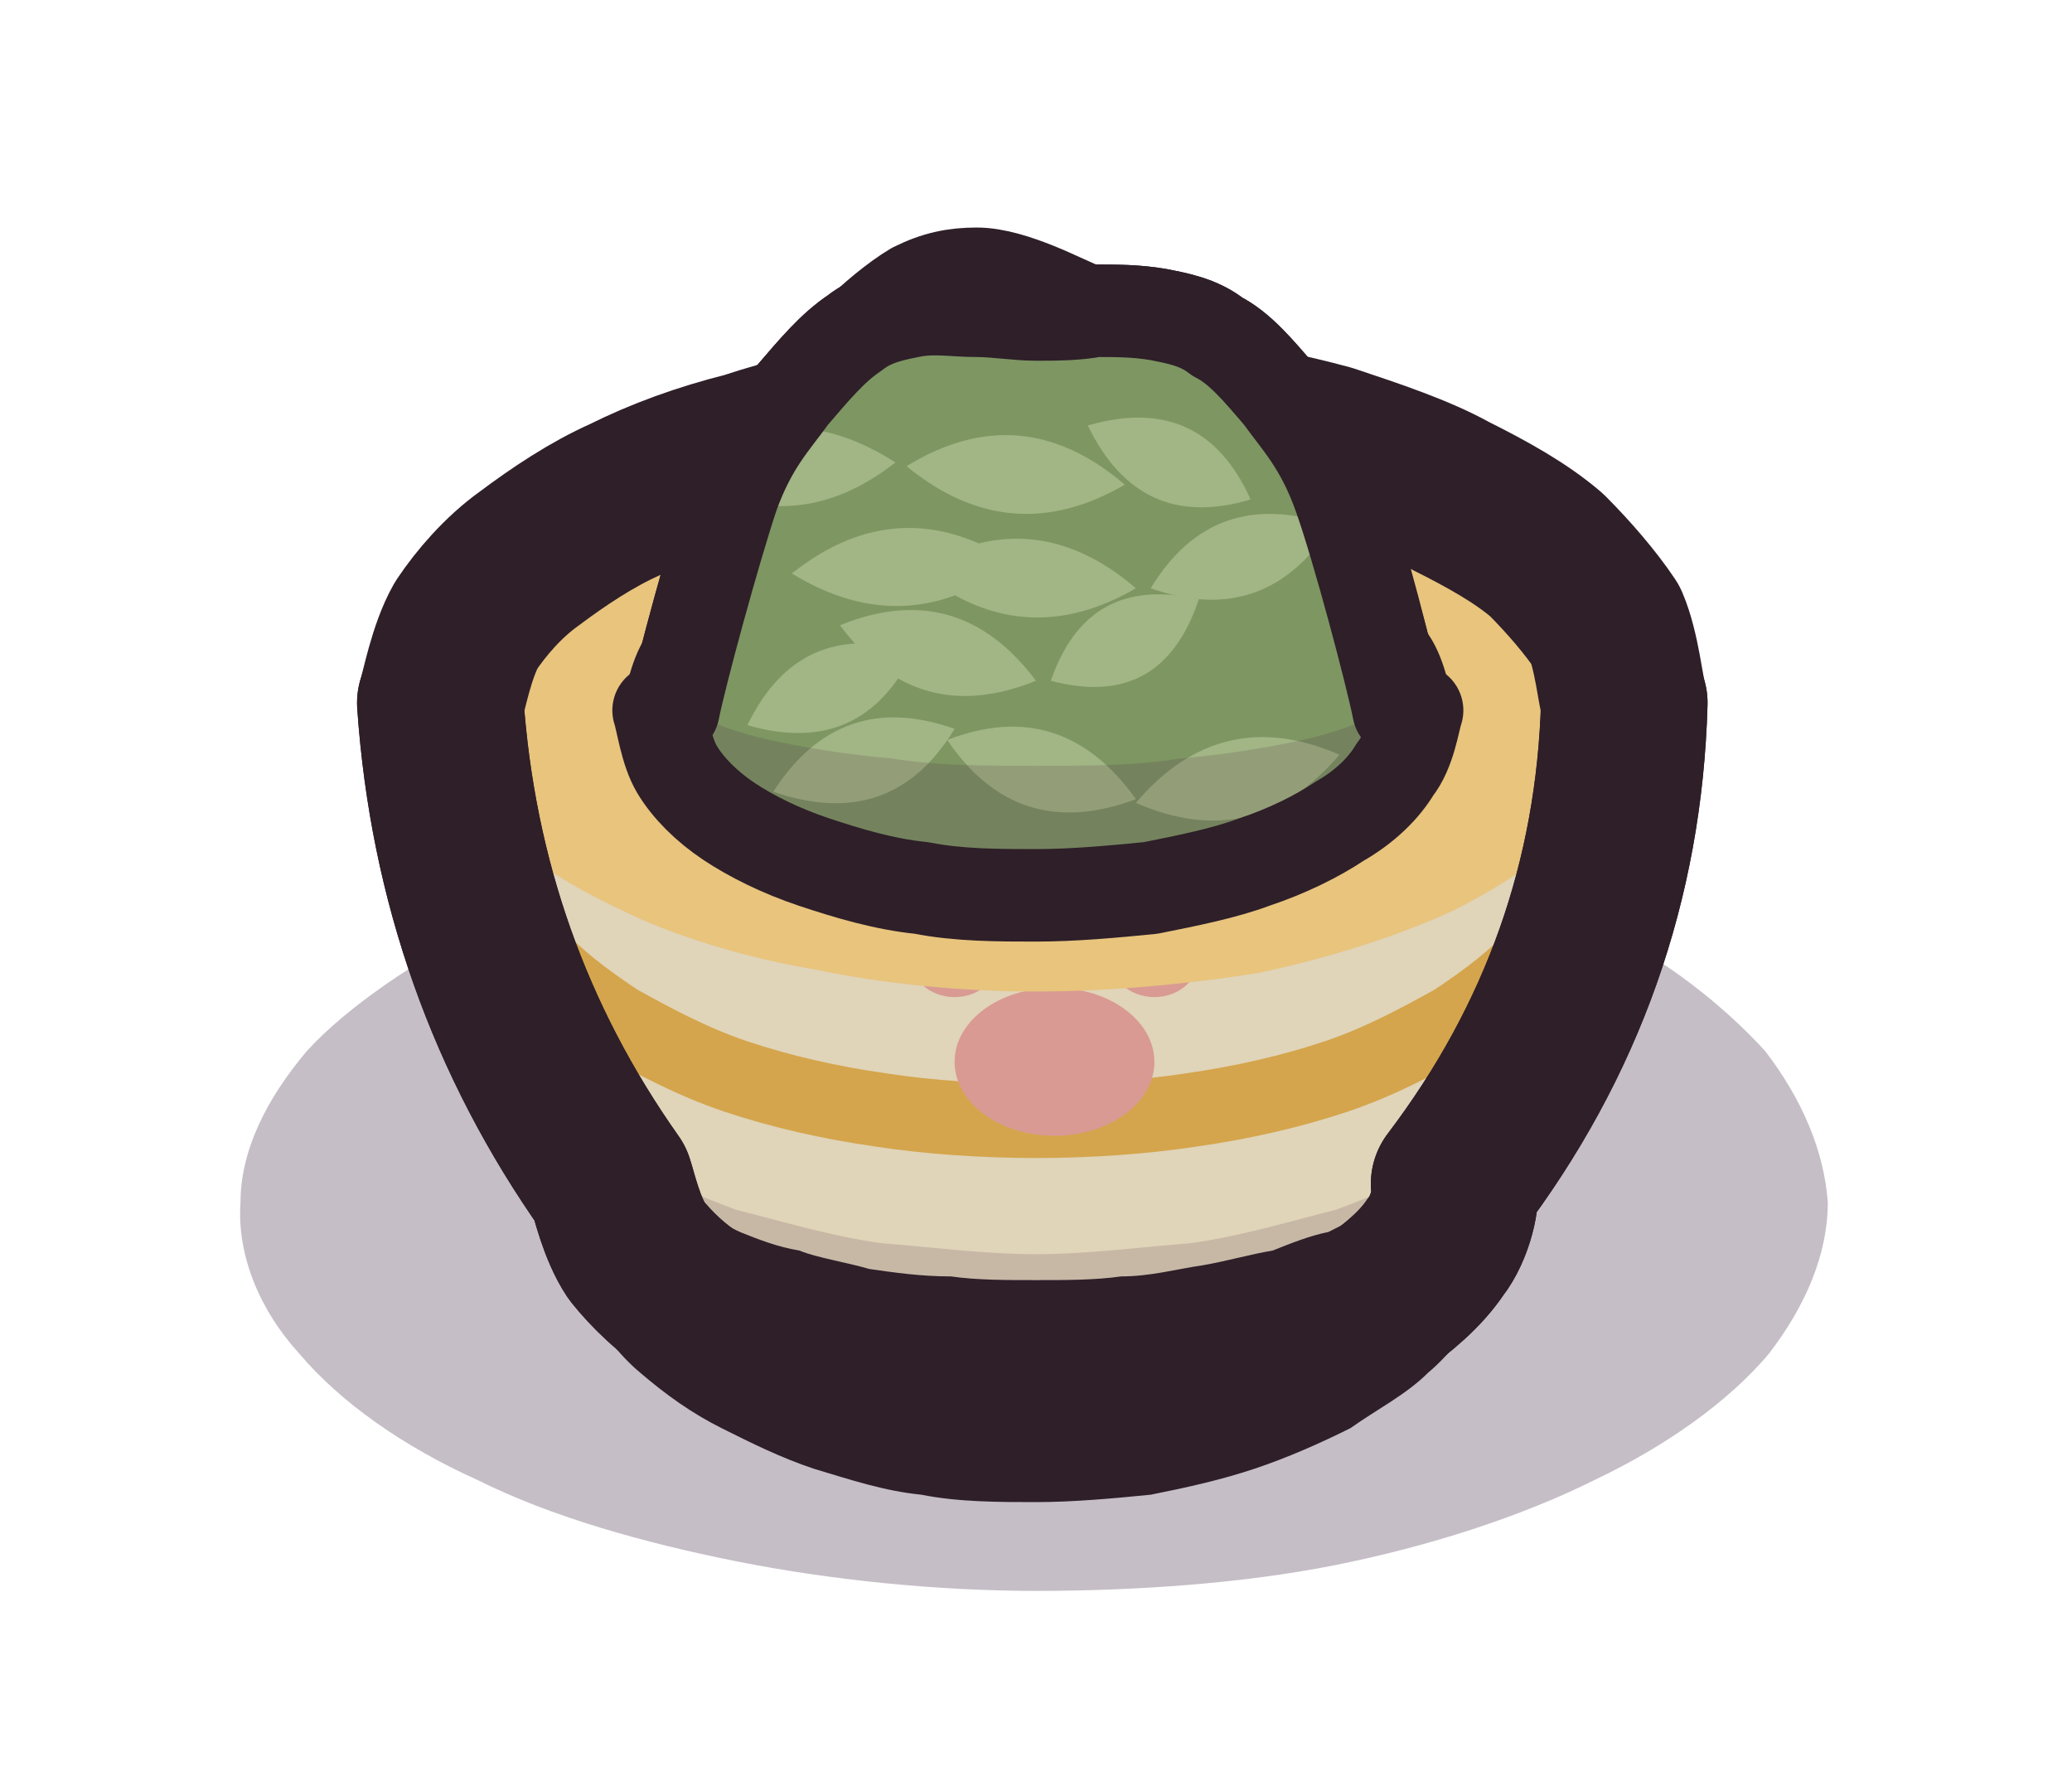
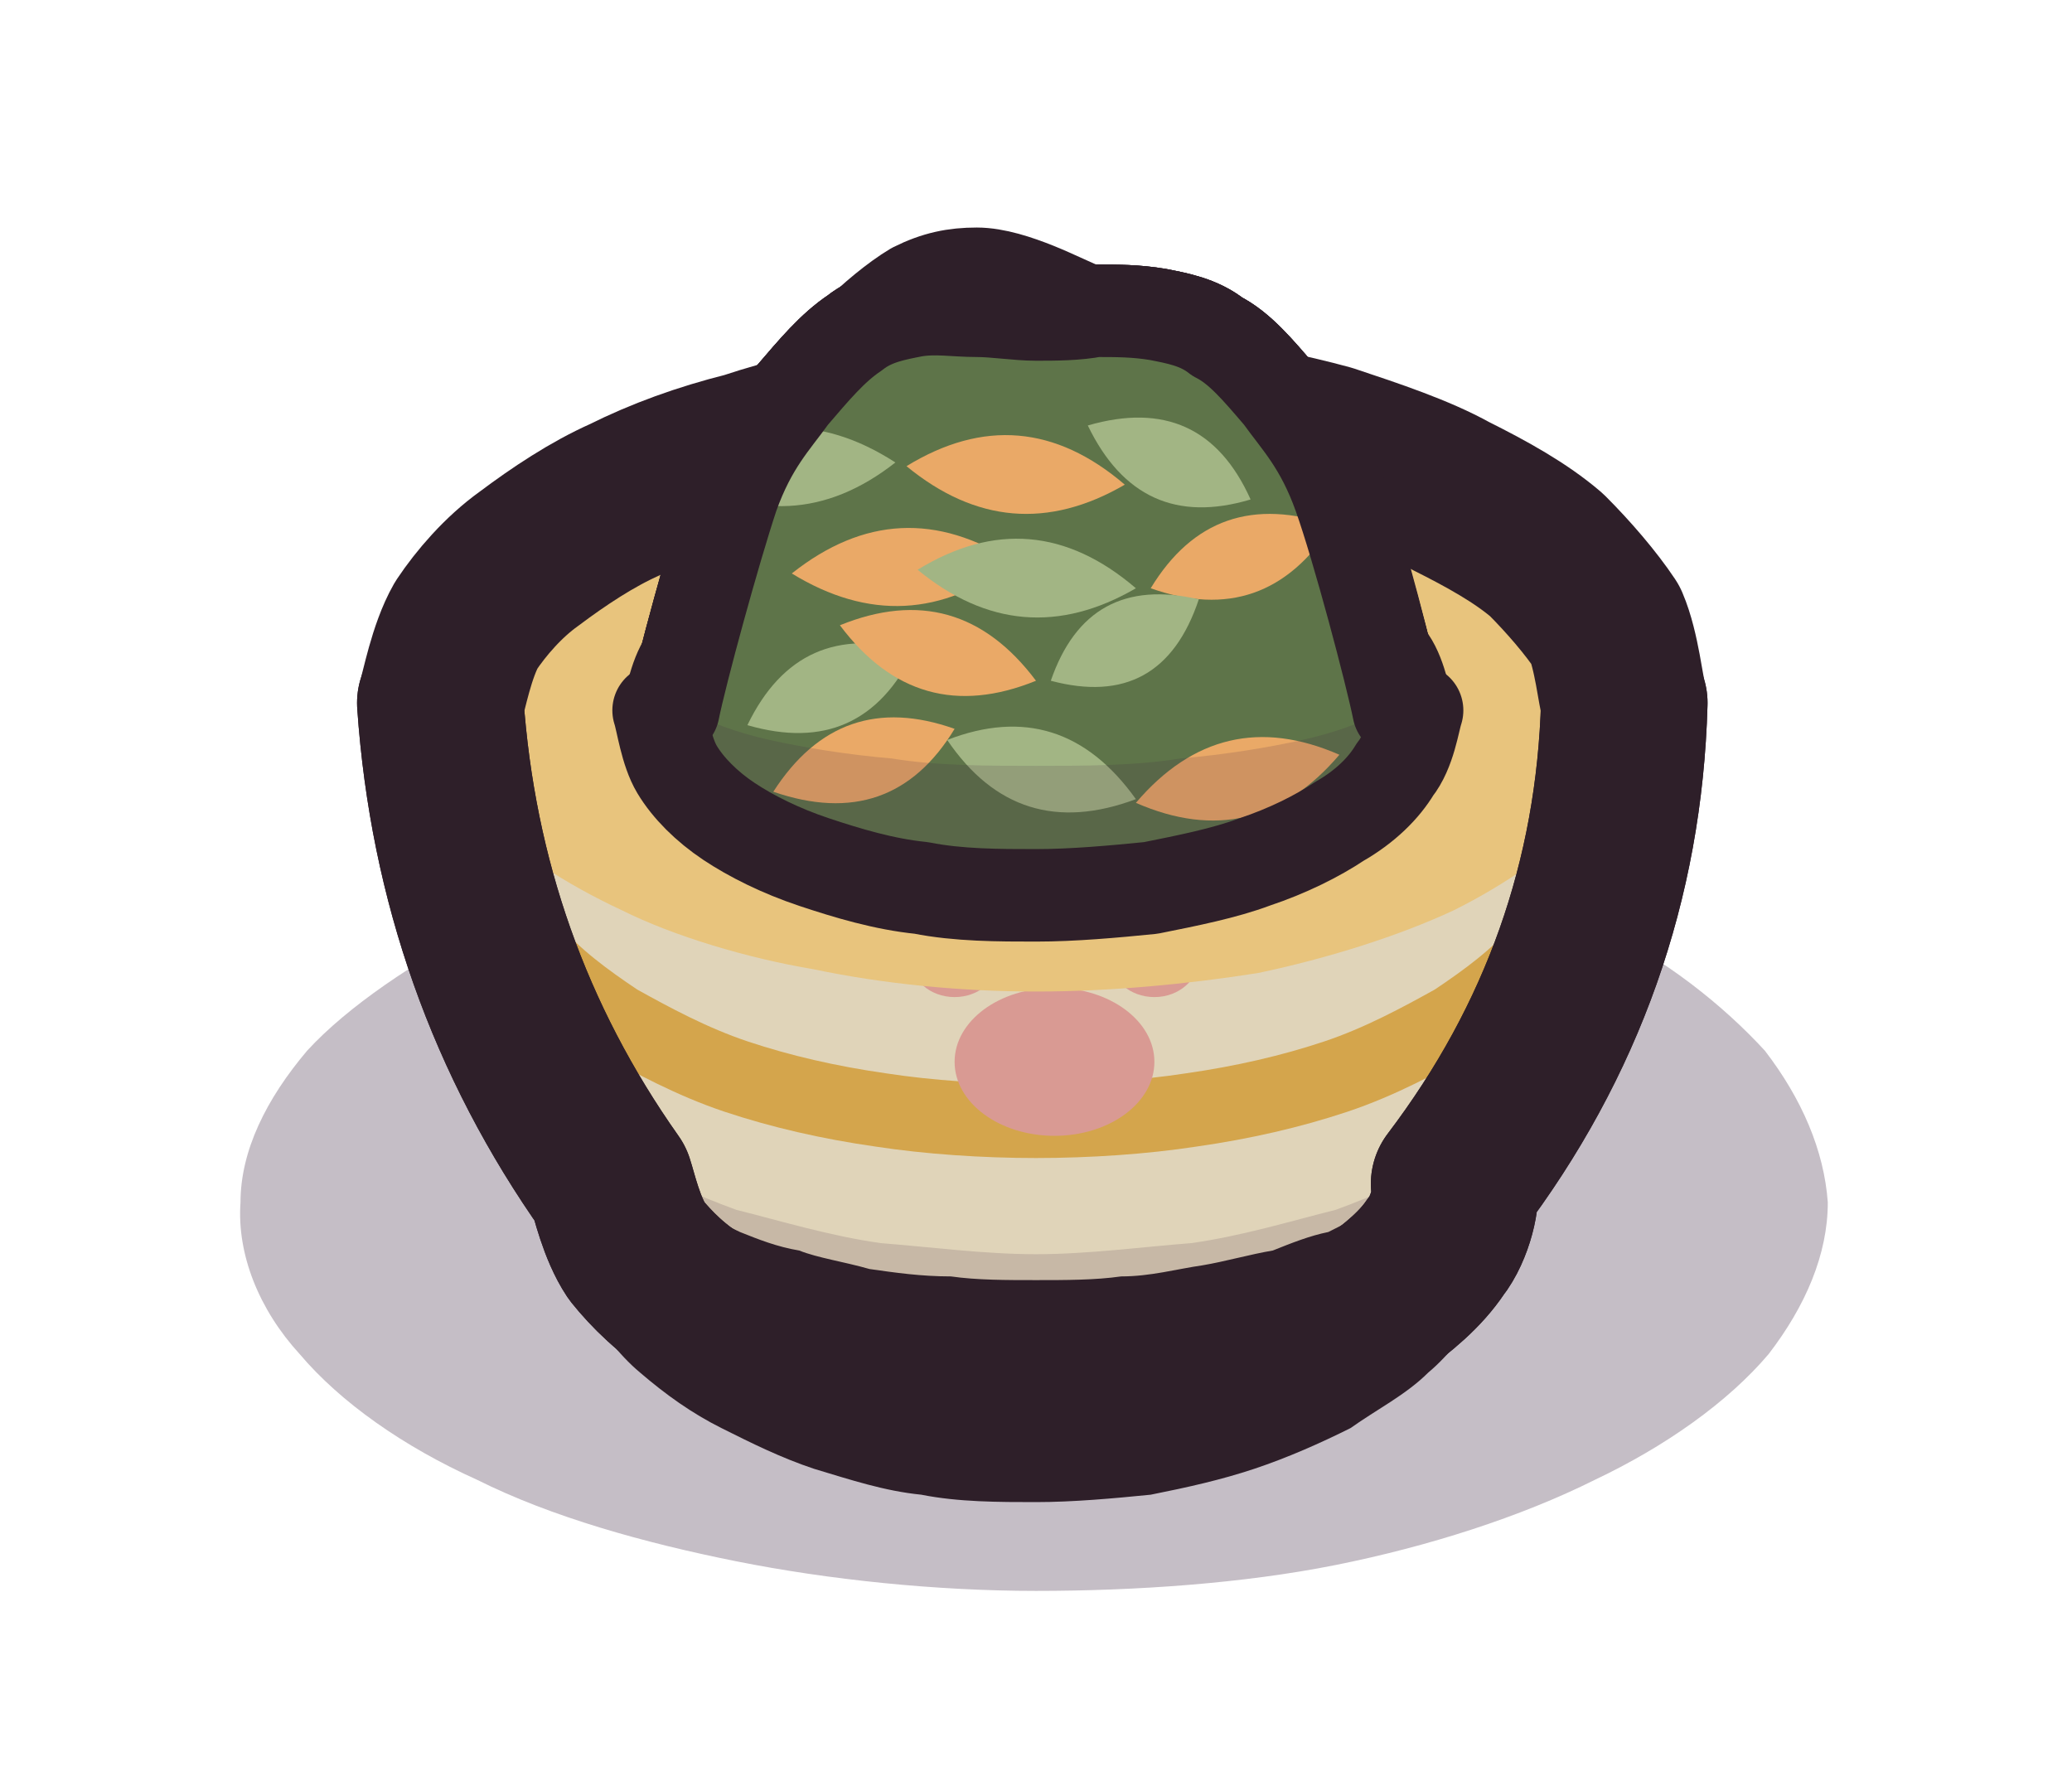
<svg xmlns="http://www.w3.org/2000/svg" viewBox="0 0 56 48" width="56" height="48">
  <defs>
    <clipPath id="bowl-premium-in">
      <path d="M38.3 19.2C38.3 19.9 38 20.6 37.4 21.2C36.9 21.8 36.1 22.3 35.1 22.8C34.2 23.2 33 23.6 31.8 23.8C30.6 24.1 29.3 24.2 28 24.2C26.7 24.2 25.3 24.1 24.1 23.9C22.9 23.6 21.7 23.3 20.8 22.8C19.8 22.4 19 21.8 18.5 21.2C18.1 20.6 17.8 19.8 17.8 19.2C17.8 18.6 18.1 17.9 18.6 17.3C19.1 16.7 19.9 16.1 20.8 15.6C21.8 15.2 22.9 14.8 24.1 14.5C25.3 14.3 26.7 14.2 28 14.2C29.3 14.2 30.7 14.3 31.9 14.6C33 14.8 34.2 15.2 35.1 15.6C36.1 16.1 36.9 16.7 37.4 17.2C37.9 17.8 38.3 18.5 38.3 19.2Z" />
    </clipPath>
    <clipPath id="bowl-premium-body">
      <path d="M11.9 19C12 18.7 12.2 17.6 12.6 16.9C13 16.3 13.6 15.6 14.3 15.1C15.1 14.5 16 13.9 16.9 13.5C17.9 13 19 12.6 20.2 12.3C21.4 11.9 22.7 11.6 24 11.4C25.3 11.3 26.6 11.1 28 11.1C29.4 11.1 30.8 11.2 32.1 11.4C33.4 11.5 34.8 11.8 35.9 12.1C37.1 12.5 38.3 12.9 39.2 13.4C40.2 13.9 41.1 14.4 41.8 15C42.4 15.6 43 16.3 43.4 16.9C43.7 17.6 43.8 18.7 43.9 19Q43.7 26.2 39.3 32C39.4 32.3 39.2 33.2 38.8 33.7C38.4 34.3 37.8 34.8 37.1 35.3C36.4 35.8 35.5 36.2 34.6 36.5C33.6 36.9 32.6 37.2 31.5 37.3C30.4 37.5 29.2 37.6 28 37.6C26.8 37.6 25.6 37.5 24.5 37.4C23.4 37.2 22.3 36.9 21.4 36.6C20.4 36.2 19.6 35.8 18.9 35.3C18.2 34.9 17.6 34.3 17.2 33.8C16.8 33.2 16.6 32.3 16.5 32Q12.4 26.2 11.9 19Z" />
    </clipPath>
    <clipPath id="bowl-premium-in-cheap-1">
      <path d="M19 21.6C18.9 21.1 19.1 20.7 19.3 20.1C19.5 19.5 19.8 18.7 20.2 18C20.6 17.2 21.1 16.3 21.6 15.6C22.2 14.9 22.8 14.1 23.5 13.7C24.2 13.3 24.9 13 25.7 13.1C26.4 13.2 27.2 13.6 28 14.2C28.8 14.9 29.6 16.2 30.3 16.8C31.1 17.3 31.8 17.4 32.5 17.6C33.2 17.9 33.8 18.1 34.4 18.4C34.9 18.6 35.4 19 35.8 19.3C36.2 19.7 36.5 20 36.7 20.4C36.9 20.8 37.1 21.1 37 21.6C37 22.1 36.8 22.8 36.3 23.3C35.9 23.9 35.2 24.4 34.4 24.8C33.6 25.2 32.5 25.6 31.5 25.8C30.4 26 29.2 26.2 28 26.2C26.8 26.2 25.6 26 24.5 25.8C23.5 25.6 22.4 25.2 21.6 24.8C20.8 24.4 20.1 23.9 19.7 23.3C19.2 22.8 19 22.1 19 21.6Z" />
    </clipPath>
    <clipPath id="bowl-premium-in-cheap-2">
      <path d="M18.2 19.2C18.3 18 19.3 15.1 19.8 13.8C20.3 12.4 20.9 11.9 21.4 11.2C22 10.4 22.5 9.7 23.1 9.1C23.6 8.6 24.2 8.1 24.7 7.8C25.3 7.5 25.8 7.4 26.4 7.4C26.9 7.4 27.5 7.6 28 7.8C28.5 8 29.1 8.3 29.6 8.5C30.2 8.7 30.7 9 31.3 9.2C31.8 9.4 32.4 9.5 32.9 9.8C33.5 10.1 34 10.4 34.6 11C35.1 11.6 35.7 12 36.2 13.3C36.7 14.7 37.7 17.9 37.8 19.2C38 20.5 37.6 20.5 37.1 21.1C36.6 21.6 35.8 22.2 35 22.6C34.1 23.1 32.9 23.5 31.8 23.7C30.6 23.9 29.3 24.1 28 24.1C26.7 24.1 25.4 23.9 24.2 23.7C23.1 23.5 21.9 23.1 21 22.6C20.2 22.2 19.4 21.6 18.9 21.1C18.4 20.5 18 20.4 18.2 19.2Z" />
    </clipPath>
    <clipPath id="bowl-premium-in-premium-1">
      <path d="M19 21.6C18.9 21.1 19.1 20.7 19.3 20.1C19.5 19.5 19.8 18.7 20.2 18C20.6 17.2 21.1 16.3 21.6 15.6C22.2 14.9 22.8 14.1 23.5 13.7C24.2 13.3 24.9 13 25.7 13.1C26.4 13.2 27.2 13.6 28 14.2C28.8 14.9 29.6 16.2 30.3 16.8C31.1 17.3 31.8 17.4 32.5 17.6C33.2 17.9 33.8 18.1 34.4 18.4C34.9 18.6 35.4 19 35.8 19.3C36.2 19.7 36.5 20 36.7 20.4C36.9 20.8 37.1 21.1 37 21.6C37 22.1 36.8 22.8 36.3 23.3C35.9 23.9 35.2 24.4 34.4 24.8C33.6 25.2 32.5 25.6 31.5 25.8C30.4 26 29.2 26.2 28 26.2C26.8 26.2 25.6 26 24.5 25.8C23.5 25.6 22.4 25.2 21.6 24.8C20.8 24.4 20.1 23.9 19.7 23.3C19.2 22.8 19 22.1 19 21.6Z" />
    </clipPath>
    <clipPath id="bowl-premium-in-premium-2">
      <path d="M18.2 19.2C18.3 17.9 19.3 14.9 19.8 13.4C20.3 12 20.9 11.4 21.4 10.7C22 10 22.5 9.4 23.1 9C23.6 8.6 24.2 8.5 24.7 8.4C25.3 8.3 25.8 8.4 26.4 8.4C26.9 8.4 27.5 8.5 28 8.5C28.5 8.5 29.1 8.5 29.6 8.4C30.2 8.4 30.7 8.4 31.3 8.5C31.8 8.6 32.4 8.7 32.9 9.1C33.5 9.4 34 10 34.6 10.7C35.1 11.4 35.7 12 36.2 13.4C36.7 14.8 37.7 17.9 37.8 19.2C38 20.5 37.6 20.5 37.1 21.1C36.6 21.6 35.8 22.2 35 22.6C34.1 23.1 32.9 23.5 31.8 23.7C30.6 23.9 29.3 24.1 28 24.1C26.7 24.1 25.4 23.9 24.2 23.7C23.1 23.5 21.9 23.1 21 22.6C20.2 22.2 19.4 21.6 18.9 21.1C18.4 20.5 18 20.5 18.2 19.2Z" />
    </clipPath>
    <clipPath id="bowl-premium-in-sterile-1">
      <path d="M19 21.6C18.9 21.1 19.1 20.7 19.3 20.1C19.5 19.5 19.8 18.7 20.2 18C20.6 17.2 21.1 16.3 21.6 15.6C22.2 14.9 22.8 14.1 23.5 13.7C24.2 13.3 24.9 13 25.7 13.1C26.4 13.2 27.2 13.6 28 14.2C28.8 14.9 29.6 16.2 30.3 16.8C31.1 17.3 31.8 17.4 32.5 17.6C33.2 17.9 33.8 18.1 34.4 18.4C34.9 18.6 35.4 19 35.8 19.3C36.2 19.7 36.5 20 36.7 20.4C36.9 20.8 37.1 21.1 37 21.6C37 22.1 36.8 22.8 36.3 23.3C35.9 23.9 35.2 24.4 34.4 24.8C33.6 25.2 32.5 25.6 31.5 25.8C30.4 26 29.2 26.2 28 26.2C26.8 26.2 25.6 26 24.5 25.8C23.5 25.6 22.4 25.2 21.6 24.8C20.8 24.4 20.1 23.9 19.7 23.3C19.2 22.8 19 22.1 19 21.6Z" />
    </clipPath>
    <clipPath id="bowl-premium-in-sterile-2">
      <path d="M18.2 19.2C18.3 17.9 19.3 14.9 19.8 13.4C20.3 12 20.9 11.4 21.4 10.7C22 10 22.5 9.4 23.1 9C23.6 8.6 24.2 8.5 24.7 8.4C25.3 8.3 25.8 8.4 26.4 8.4C26.9 8.4 27.5 8.5 28 8.5C28.5 8.5 29.1 8.5 29.6 8.4C30.2 8.4 30.7 8.4 31.3 8.5C31.8 8.6 32.4 8.7 32.9 9.1C33.5 9.4 34 10 34.6 10.7C35.1 11.4 35.7 12 36.2 13.4C36.7 14.8 37.7 17.9 37.8 19.2C38 20.5 37.6 20.5 37.1 21.1C36.6 21.6 35.8 22.2 35 22.6C34.1 23.1 32.9 23.5 31.8 23.7C30.6 23.9 29.3 24.1 28 24.1C26.7 24.1 25.4 23.9 24.2 23.7C23.1 23.5 21.9 23.1 21 22.6C20.2 22.2 19.4 21.6 18.9 21.1C18.4 20.5 18 20.5 18.2 19.2Z" />
    </clipPath>
  </defs>
  <g id="p-shadow">
    <path d="M49.4 32.5C49.4 33.9 48.8 35.3 47.8 36.6C46.7 37.9 45 39.1 43.1 40C41.1 41 38.6 41.8 36.1 42.3C33.6 42.8 30.7 43 28 43C25.3 43 22.4 42.7 19.9 42.2C17.4 41.7 14.9 41 12.9 40C10.9 39.1 9.2 37.9 8.1 36.6C7 35.4 6.4 33.9 6.5 32.5C6.5 31.1 7.2 29.7 8.3 28.4C9.4 27.2 11.2 26 13.1 25C15 24.1 17.5 23.3 19.9 22.8C22.4 22.2 25.3 21.9 28 21.9C30.7 21.9 33.6 22.2 36.2 22.7C38.7 23.2 41.2 24 43.1 25C45 25.9 46.6 27.2 47.7 28.4C48.7 29.7 49.3 31.1 49.4 32.5Z" fill="#3f2541" fill-opacity="0.3" />
  </g>
  <g id="p-body">
    <path d="M11.9 19C12 18.7 12.2 17.6 12.6 16.9C13 16.3 13.6 15.6 14.3 15.1C15.1 14.5 16 13.9 16.9 13.5C17.9 13 19 12.6 20.2 12.3C21.4 11.9 22.7 11.6 24 11.4C25.3 11.3 26.6 11.1 28 11.1C29.4 11.1 30.8 11.2 32.1 11.4C33.4 11.5 34.8 11.8 35.9 12.1C37.1 12.5 38.3 12.9 39.2 13.4C40.2 13.9 41.1 14.4 41.8 15C42.4 15.6 43 16.3 43.4 16.9C43.7 17.6 43.8 18.7 43.9 19Q43.7 26.2 39.3 32C39.4 32.3 39.2 33.2 38.8 33.7C38.4 34.3 37.8 34.8 37.1 35.3C36.4 35.8 35.5 36.2 34.6 36.5C33.6 36.9 32.6 37.2 31.5 37.3C30.4 37.5 29.2 37.6 28 37.6C26.8 37.6 25.6 37.5 24.5 37.4C23.4 37.2 22.3 36.9 21.4 36.6C20.4 36.2 19.6 35.8 18.9 35.3C18.2 34.9 17.6 34.3 17.2 33.8C16.8 33.2 16.6 32.3 16.5 32Q12.4 26.2 11.9 19Z" fill="#e0d4b9" />
    <path d="M41.7 27.6C41.5 26.9 41.5 28.9 41 29.5C40.6 30.1 39.9 30.8 39.1 31.3C38.3 31.8 37.2 32.3 36.1 32.7C34.9 33 33.6 33.4 32.2 33.6C30.9 33.7 29.4 33.9 28 33.9C26.6 33.9 25.1 33.7 23.8 33.6C22.4 33.4 21.1 33 19.9 32.7C18.8 32.3 17.7 31.8 16.9 31.3C16.1 30.8 15.4 30.1 15 29.5C14.5 28.9 14.5 26.9 14.3 27.6C14.1 28.3 13.7 32.5 13.7 34C13.7 35.5 13.9 35.8 14.4 36.7C14.8 37.5 15.6 38.4 16.4 39.1C17.3 39.8 18.4 40.5 19.6 41C20.8 41.5 22.2 42 23.6 42.2C25 42.5 26.5 42.7 28 42.7C29.5 42.7 31 42.5 32.4 42.2C33.8 42 35.2 41.5 36.4 41C37.6 40.5 38.7 39.8 39.6 39.1C40.4 38.4 41.2 37.5 41.6 36.7C42.1 35.8 42.3 35.5 42.3 34C42.3 32.5 41.9 28.3 41.7 27.6Z" fill="#3f2541" fill-opacity="0.16" clip-path="url(#bowl-premium-body)" />
    <path d="M42.8 23.5C42.6 23.9 42.2 25 41.6 25.7C41 26.4 40.2 27 39.3 27.6C38.4 28.1 37.3 28.7 36.1 29.1C34.9 29.5 33.6 29.8 32.2 30C30.9 30.2 29.4 30.3 28 30.3C26.6 30.3 25.1 30.2 23.8 30C22.4 29.8 21.1 29.5 19.9 29.1C18.7 28.7 17.6 28.1 16.7 27.6C15.8 27 15 26.4 14.4 25.7C13.8 25 13.4 23.9 13.2 23.5" fill="none" stroke="#d4a54c" stroke-width="2" stroke-linecap="round" stroke-linejoin="round" />
    <ellipse cx="28.5" cy="28.7" rx="2.7" ry="2" fill="#d99a93" />
    <ellipse cx="25.8" cy="25.9" rx="1.2" ry="1.05" fill="#d99a93" />
    <ellipse cx="28.5" cy="24.9" rx="1.2" ry="1.05" fill="#d99a93" />
    <ellipse cx="31.2" cy="25.9" rx="1.2" ry="1.05" fill="#d99a93" />
  </g>
  <g id="p-rim">
    <path d="M43.9 19C44 20 43.6 21.1 42.8 22.1C42 23 40.7 23.9 39.3 24.6C37.8 25.3 35.9 25.9 34 26.3C32.1 26.6 30 26.8 28 26.8C26 26.8 23.9 26.6 22 26.2C20.2 25.9 18.2 25.3 16.8 24.6C15.3 23.9 13.9 23 13.1 22.1C12.3 21.2 11.8 20 11.9 19C11.9 18 12.5 16.9 13.3 16C14.2 15 15.5 14.2 16.9 13.5C18.4 12.8 20.2 12.2 22 11.8C23.9 11.4 26 11.2 28 11.1C30 11.1 32.2 11.3 34.1 11.7C35.9 12 37.8 12.7 39.2 13.4C40.7 14.1 41.9 15 42.7 16C43.5 16.9 43.9 18 43.9 19Z" fill="#e8c47d" />
    <path d="M38.3 19.2C38.3 19.9 38 20.6 37.4 21.2C36.9 21.8 36.1 22.3 35.1 22.8C34.2 23.2 33 23.6 31.8 23.8C30.6 24.1 29.3 24.2 28 24.2C26.7 24.2 25.3 24.1 24.1 23.9C22.9 23.6 21.7 23.3 20.8 22.8C19.8 22.4 19 21.8 18.5 21.2C18.1 20.6 17.8 19.8 17.8 19.2C17.8 18.6 18.1 17.9 18.6 17.3C19.1 16.7 19.9 16.1 20.8 15.6C21.8 15.2 22.9 14.8 24.1 14.5C25.3 14.3 26.7 14.2 28 14.2C29.3 14.2 30.7 14.3 31.9 14.6C33 14.8 34.2 15.2 35.1 15.6C36.1 16.1 36.9 16.7 37.4 17.2C37.9 17.8 38.3 18.5 38.3 19.2Z" fill="#e0d4b9" />
    <g clip-path="url(#bowl-premium-in)">
      <path d="M36.9 29C36.9 29.7 36.3 30.6 35.5 31.2C34.8 31.8 33.5 32.3 32.3 32.7C31 33.1 29.4 33.3 28 33.3C26.6 33.3 24.9 33.1 23.6 32.8C22.4 32.4 21.1 31.8 20.4 31.2C19.7 30.6 19.2 29.7 19.2 29C19.2 28.3 19.7 27.4 20.4 26.8C21.1 26.2 22.4 25.6 23.7 25.2C24.9 24.9 26.6 24.7 28 24.7C29.4 24.7 31 24.9 32.3 25.3C33.6 25.6 34.9 26.2 35.7 26.8C36.4 27.4 36.9 28.3 36.9 29Z" fill="#f2e9d4" />
      <path d="M17.9 19.2C17.8 18.5 18 18.1 18.4 17.6C18.7 17.1 19.2 16.6 19.8 16.2C20.4 15.8 21.2 15.4 22 15.1C22.9 14.8 23.9 14.5 24.9 14.4C25.9 14.2 27 14.1 28 14.1C29 14.1 30.1 14.2 31.1 14.4C32.1 14.5 33.1 14.8 34 15.1C34.8 15.4 35.6 15.8 36.2 16.2C36.8 16.6 37.3 17.1 37.6 17.6C38 18.1 38.2 18.5 38.1 19.2C38.1 19.9 37.4 21.6 37.1 21.8C36.9 22 37 20.7 36.7 20.2C36.4 19.7 35.9 19.2 35.4 18.8C34.8 18.4 34.1 18 33.4 17.7C32.6 17.4 31.7 17.1 30.8 17C29.9 16.8 28.9 16.7 28 16.7C27.1 16.7 26.1 16.8 25.2 17C24.3 17.1 23.4 17.4 22.6 17.7C21.9 18 21.2 18.4 20.6 18.8C20.1 19.2 19.6 19.7 19.3 20.2C19 20.7 19.1 22 18.9 21.8C18.6 21.6 17.9 19.9 17.9 19.2Z" fill="#3f2541" fill-opacity="0.16" />
    </g>
  </g>
  <g id="p-back">
    <path d="M17.8 19.2C17.9 18.9 18 18.1 18.4 17.6C18.7 17.1 19.2 16.6 19.8 16.2C20.4 15.8 21.2 15.4 22.1 15.1C22.9 14.8 23.9 14.6 24.9 14.4C25.9 14.2 27 14.2 28 14.2C29 14.2 30.1 14.3 31.1 14.4C32.1 14.6 33.1 14.8 33.9 15.1C34.8 15.4 35.6 15.8 36.2 16.2C36.8 16.6 37.4 17.1 37.7 17.6C38.1 18.1 38.2 18.9 38.3 19.2" fill="none" stroke="#2e1f29" stroke-width="2" stroke-linecap="round" stroke-linejoin="round" />
    <path d="M11.9 19C12 18.7 12.2 17.6 12.6 16.9C13 16.3 13.6 15.6 14.3 15.1C15.1 14.5 16 13.9 16.9 13.5C17.9 13 19 12.6 20.2 12.3C21.4 11.9 22.7 11.6 24 11.4C25.3 11.3 26.6 11.1 28 11.1C29.4 11.1 30.8 11.2 32.1 11.4C33.4 11.5 34.8 11.8 35.9 12.1C37.1 12.5 38.3 12.9 39.2 13.4C40.2 13.9 41.1 14.4 41.8 15C42.4 15.6 43 16.3 43.4 16.9C43.7 17.6 43.8 18.7 43.9 19Q43.7 26.2 39.3 32C39.4 32.3 39.2 33.2 38.8 33.7C38.4 34.3 37.8 34.8 37.1 35.3C36.4 35.8 35.5 36.2 34.6 36.5C33.6 36.9 32.6 37.2 31.5 37.3C30.4 37.5 29.2 37.6 28 37.6C26.8 37.6 25.6 37.5 24.5 37.4C23.4 37.2 22.3 36.9 21.4 36.6C20.4 36.2 19.6 35.8 18.9 35.3C18.2 34.9 17.6 34.3 17.2 33.8C16.8 33.2 16.6 32.3 16.5 32Q12.4 26.2 11.9 19Z" fill="none" stroke="#2e1f29" stroke-width="4.5" stroke-linecap="round" stroke-linejoin="round" />
  </g>
  <g id="p-cheap-1" class="st-cheap-1">
    <g clip-path="url(#bowl-premium-in)">
      <path d="M19 21.6C18.9 21.1 19.1 20.7 19.3 20.1C19.5 19.5 19.8 18.7 20.2 18C20.6 17.2 21.1 16.3 21.6 15.6C22.2 14.9 22.8 14.1 23.5 13.7C24.2 13.3 24.9 13 25.7 13.1C26.4 13.2 27.2 13.6 28 14.2C28.8 14.9 29.6 16.2 30.3 16.8C31.1 17.3 31.8 17.4 32.5 17.6C33.2 17.9 33.8 18.1 34.4 18.4C34.9 18.6 35.4 19 35.8 19.3C36.2 19.7 36.5 20 36.7 20.4C36.9 20.8 37.1 21.1 37 21.6C37 22.1 36.8 22.8 36.3 23.3C35.9 23.9 35.2 24.4 34.4 24.8C33.6 25.2 32.5 25.6 31.5 25.8C30.4 26 29.2 26.2 28 26.2C26.8 26.2 25.6 26 24.5 25.8C23.5 25.6 22.4 25.2 21.6 24.8C20.8 24.4 20.1 23.9 19.7 23.3C19.2 22.8 19 22.1 19 21.6Z" fill="#9c6237" />
      <g clip-path="url(#bowl-premium-in-cheap-1)">
        <ellipse cx="24.8" cy="14.7" rx="2.4" ry="1.9" fill="#bd8650" />
        <ellipse cx="22.7" cy="17.3" rx="2.3" ry="1.8" fill="#bd8650" />
        <ellipse cx="25.9" cy="16.9" rx="2.6" ry="2.0" fill="#bd8650" />
        <ellipse cx="23.7" cy="19.1" rx="2.4" ry="1.9" fill="#bd8650" />
        <ellipse cx="29.1" cy="19.3" rx="2.1" ry="1.7" fill="#bd8650" />
        <ellipse cx="21.4" cy="21.7" rx="2.7" ry="2.1" fill="#bd8650" />
        <ellipse cx="25.6" cy="22.3" rx="2.3" ry="1.8" fill="#bd8650" />
        <ellipse cx="32.1" cy="22.4" rx="2.5" ry="1.9" fill="#bd8650" />
        <ellipse cx="34.5" cy="22.1" rx="2.7" ry="2.1" fill="#bd8650" />
        <ellipse cx="28.4" cy="24.1" rx="2.3" ry="1.8" fill="#bd8650" />
      </g>
      <path d="M20.2 18C20.4 17.6 21.1 16.3 21.6 15.6C22.2 14.9 22.8 14.1 23.5 13.7C24.2 13.3 24.9 13 25.7 13.1C26.4 13.2 27.2 13.6 28 14.2C28.8 14.9 29.6 16.2 30.3 16.8C31.1 17.3 32.2 17.5 32.5 17.6" fill="none" stroke="#2e1f29" stroke-width="2" stroke-linecap="round" stroke-linejoin="round" />
    </g>
  </g>
  <g id="p-cheap-2" class="st-cheap-2">
    <g>
      <path d="M18.2 19.2C18.3 18 19.3 15.1 19.8 13.8C20.3 12.4 20.9 11.9 21.4 11.2C22 10.4 22.5 9.7 23.1 9.1C23.6 8.6 24.2 8.1 24.7 7.8C25.3 7.5 25.8 7.4 26.4 7.4C26.9 7.4 27.5 7.6 28 7.8C28.5 8 29.1 8.3 29.6 8.5C30.2 8.7 30.7 9 31.3 9.2C31.8 9.4 32.4 9.5 32.9 9.8C33.5 10.1 34 10.4 34.6 11C35.1 11.6 35.7 12 36.2 13.3C36.7 14.7 37.7 17.9 37.8 19.2C38 20.5 37.6 20.5 37.1 21.1C36.6 21.6 35.8 22.2 35 22.6C34.1 23.1 32.9 23.5 31.8 23.7C30.6 23.9 29.3 24.1 28 24.1C26.7 24.1 25.4 23.9 24.2 23.7C23.1 23.5 21.9 23.1 21 22.6C20.2 22.2 19.4 21.6 18.9 21.1C18.4 20.5 18 20.4 18.2 19.2Z" fill="#9c6237" />
      <g clip-path="url(#bowl-premium-in-cheap-2)">
        <ellipse cx="24.7" cy="10.8" rx="2.1" ry="1.7" fill="#bd8650" />
        <ellipse cx="29.5" cy="11.4" rx="2.1" ry="1.7" fill="#bd8650" />
        <ellipse cx="23.3" cy="14.3" rx="2.4" ry="1.9" fill="#bd8650" />
        <ellipse cx="27.1" cy="13.6" rx="2.3" ry="1.8" fill="#bd8650" />
        <ellipse cx="31.8" cy="14.0" rx="2.4" ry="1.9" fill="#bd8650" />
        <ellipse cx="22.0" cy="16.1" rx="2.2" ry="1.8" fill="#bd8650" />
        <ellipse cx="26.2" cy="16.6" rx="2.3" ry="1.8" fill="#bd8650" />
        <ellipse cx="29.3" cy="16.2" rx="2.4" ry="1.9" fill="#bd8650" />
        <ellipse cx="34.9" cy="16.0" rx="2.1" ry="1.7" fill="#bd8650" />
        <ellipse cx="24.4" cy="19.0" rx="2.2" ry="1.8" fill="#bd8650" />
        <ellipse cx="27.4" cy="18.5" rx="2.5" ry="2.0" fill="#bd8650" />
        <ellipse cx="32.1" cy="18.2" rx="2.5" ry="1.9" fill="#bd8650" />
        <ellipse cx="25.3" cy="21.7" rx="2.2" ry="1.8" fill="#bd8650" />
        <ellipse cx="29.5" cy="21.4" rx="2.2" ry="1.8" fill="#bd8650" />
        <path d="M38.1 18.2C38 18 37.9 18.9 37.4 19.2C36.9 19.5 36.1 19.8 35.2 20C34.3 20.2 33.1 20.4 31.9 20.5C30.7 20.7 29.3 20.7 28 20.7C26.7 20.7 25.3 20.7 24.1 20.5C22.9 20.4 21.7 20.2 20.8 20C19.9 19.8 19.1 19.5 18.6 19.2C18.1 18.9 18 18 17.9 18.2C17.7 18.4 17.7 19.5 17.9 20.2C18 20.9 18.1 21.5 18.6 22.1C19.1 22.7 19.9 23.3 20.8 23.8C21.7 24.2 22.9 24.6 24.1 24.9C25.3 25.1 26.7 25.3 28 25.3C29.3 25.3 30.7 25.1 31.9 24.9C33.1 24.6 34.3 24.2 35.2 23.8C36.1 23.3 36.9 22.7 37.4 22.1C37.9 21.5 38 20.9 38.1 20.2C38.3 19.5 38.3 18.4 38.1 18.2Z" fill="#3f2541" fill-opacity="0.16" />
      </g>
    </g>
    <path d="M18.2 19.2C18.4 18.3 19.3 15.1 19.8 13.8C20.3 12.4 20.9 11.9 21.4 11.2C22 10.4 22.5 9.7 23.1 9.1C23.6 8.6 24.2 8.1 24.7 7.8C25.3 7.5 25.8 7.4 26.4 7.4C26.9 7.4 27.5 7.6 28 7.8C28.5 8 29.1 8.3 29.6 8.5C30.2 8.7 30.7 9 31.3 9.2C31.8 9.4 32.4 9.5 32.9 9.8C33.5 10.1 34 10.4 34.6 11C35.1 11.6 35.7 12 36.2 13.3C36.7 14.7 37.6 18.2 37.8 19.2" fill="none" stroke="#2e1f29" stroke-width="2.5" stroke-linecap="round" stroke-linejoin="round" />
  </g>
  <g id="p-premium-1" class="st-premium-1">
    <g clip-path="url(#bowl-premium-in)">
      <path d="M19 21.6C18.9 21.1 19.1 20.7 19.3 20.1C19.5 19.5 19.8 18.7 20.2 18C20.6 17.2 21.1 16.3 21.6 15.6C22.2 14.9 22.8 14.1 23.5 13.7C24.2 13.3 24.9 13 25.7 13.1C26.4 13.2 27.2 13.6 28 14.2C28.8 14.9 29.6 16.2 30.3 16.8C31.1 17.3 31.8 17.4 32.5 17.6C33.2 17.9 33.8 18.1 34.4 18.4C34.9 18.6 35.4 19 35.8 19.3C36.2 19.7 36.5 20 36.7 20.4C36.9 20.8 37.1 21.1 37 21.6C37 22.1 36.8 22.8 36.3 23.3C35.9 23.9 35.2 24.4 34.4 24.8C33.6 25.2 32.5 25.6 31.5 25.8C30.4 26 29.2 26.2 28 26.2C26.8 26.2 25.6 26 24.5 25.8C23.5 25.6 22.4 25.2 21.6 24.8C20.8 24.4 20.1 23.9 19.7 23.3C19.2 22.8 19 22.1 19 21.6Z" fill="#963b3a" />
      <g clip-path="url(#bowl-premium-in-premium-1)">
        <path d="M23.7 15.1L25.2 18.7L20.5 18Z" fill="#eaa967" stroke="#eaa967" stroke-width="2" stroke-linejoin="round" />
        <path d="M28 14.5L29.2 18.2L24.5 17.1Z" fill="#dc7c69" stroke="#dc7c69" stroke-width="2" stroke-linejoin="round" />
        <path d="M23.1 18.3L27.3 20.2L23.1 22.1Z" fill="#dc7c69" stroke="#dc7c69" stroke-width="2" stroke-linejoin="round" />
        <path d="M29.2 21.8L26.8 18.4L31.7 18.5Z" fill="#eaa967" stroke="#eaa967" stroke-width="2" stroke-linejoin="round" />
        <path d="M20.2 22.5L24.6 20.9L24.2 24.7Z" fill="#dc7c69" stroke="#dc7c69" stroke-width="2" stroke-linejoin="round" />
        <path d="M29.8 22.3L26 24.8L25.3 20.9Z" fill="#dc7c69" stroke="#dc7c69" stroke-width="2" stroke-linejoin="round" />
        <path d="M33.4 20.8L32.6 24.7L28.8 22.2Z" fill="#eaa967" stroke="#eaa967" stroke-width="2" stroke-linejoin="round" />
      </g>
      <path d="M20.2 18C20.4 17.6 21.1 16.3 21.6 15.6C22.2 14.9 22.8 14.1 23.5 13.7C24.2 13.3 24.9 13 25.7 13.1C26.4 13.2 27.2 13.6 28 14.2C28.8 14.9 29.6 16.2 30.3 16.8C31.1 17.3 32.2 17.5 32.5 17.6" fill="none" stroke="#2e1f29" stroke-width="2" stroke-linecap="round" stroke-linejoin="round" />
    </g>
  </g>
  <g id="p-premium-2" class="st-premium-2">
    <g>
      <path d="M18.2 19.2C18.3 17.9 19.3 14.9 19.8 13.4C20.3 12 20.9 11.4 21.4 10.7C22 10 22.5 9.4 23.1 9C23.6 8.6 24.2 8.5 24.7 8.4C25.3 8.3 25.8 8.4 26.4 8.4C26.9 8.4 27.5 8.5 28 8.5C28.5 8.5 29.1 8.5 29.6 8.4C30.2 8.4 30.7 8.4 31.3 8.5C31.8 8.6 32.4 8.7 32.9 9.1C33.5 9.4 34 10 34.6 10.7C35.1 11.4 35.7 12 36.2 13.4C36.7 14.8 37.7 17.9 37.8 19.2C38 20.5 37.6 20.5 37.1 21.1C36.6 21.6 35.8 22.2 35 22.6C34.1 23.1 32.9 23.5 31.8 23.7C30.6 23.9 29.3 24.1 28 24.1C26.7 24.1 25.4 23.9 24.2 23.7C23.1 23.5 21.9 23.1 21 22.6C20.2 22.2 19.4 21.6 18.9 21.1C18.4 20.5 18 20.5 18.2 19.2Z" fill="#963b3a" />
      <g clip-path="url(#bowl-premium-in-premium-2)">
        <path d="M18.6 13.4L21.7 10.4L23.4 14Z" fill="#eaa967" stroke="#eaa967" stroke-width="2" stroke-linejoin="round" />
        <path d="M25 11.7L29.9 11.7L27.4 15.1Z" fill="#dc7c69" stroke="#dc7c69" stroke-width="2" stroke-linejoin="round" />
        <path d="M34 11.3L31.7 14.7L29.1 11.5Z" fill="#dc7c69" stroke="#dc7c69" stroke-width="2" stroke-linejoin="round" />
        <path d="M21.8 16.1L24.8 13.1L26.5 16.8Z" fill="#eaa967" stroke="#eaa967" stroke-width="2" stroke-linejoin="round" />
        <path d="M25.4 14.4L30.3 14.6L27.6 17.9Z" fill="#dc7c69" stroke="#dc7c69" stroke-width="2" stroke-linejoin="round" />
        <path d="M35.1 16.9L30.7 15.2L34.8 13.1Z" fill="#dc7c69" stroke="#dc7c69" stroke-width="2" stroke-linejoin="round" />
        <path d="M24.7 19.9L19.9 19.5L22.7 16.4Z" fill="#eaa967" stroke="#eaa967" stroke-width="2" stroke-linejoin="round" />
        <path d="M25.8 15.4L27.5 19.1L22.7 18.4Z" fill="#dc7c69" stroke="#dc7c69" stroke-width="2" stroke-linejoin="round" />
        <path d="M33.1 17.8L28.5 19L29.5 15.2Z" fill="#dc7c69" stroke="#dc7c69" stroke-width="2" stroke-linejoin="round" />
        <path d="M24.8 22.5L20.6 20.6L24.7 18.6Z" fill="#eaa967" stroke="#eaa967" stroke-width="2" stroke-linejoin="round" />
        <path d="M29.1 18.7L29.9 22.5L25.3 21.2Z" fill="#dc7c69" stroke="#dc7c69" stroke-width="2" stroke-linejoin="round" />
        <path d="M33.3 23.3L31.1 19.9L35.9 20Z" fill="#dc7c69" stroke="#dc7c69" stroke-width="2" stroke-linejoin="round" />
        <path d="M38.1 18.2C38 18 37.9 18.9 37.4 19.2C36.9 19.5 36.1 19.8 35.2 20C34.3 20.2 33.1 20.4 31.9 20.5C30.7 20.7 29.3 20.7 28 20.7C26.7 20.7 25.3 20.7 24.1 20.5C22.9 20.4 21.7 20.2 20.8 20C19.9 19.8 19.1 19.5 18.6 19.2C18.1 18.9 18 18 17.9 18.2C17.7 18.4 17.7 19.5 17.9 20.2C18 20.9 18.1 21.5 18.6 22.1C19.1 22.7 19.9 23.3 20.8 23.8C21.7 24.2 22.9 24.6 24.1 24.9C25.3 25.1 26.7 25.3 28 25.3C29.3 25.3 30.7 25.1 31.9 24.9C33.1 24.6 34.3 24.2 35.2 23.8C36.1 23.3 36.9 22.7 37.4 22.1C37.9 21.5 38 20.9 38.1 20.2C38.3 19.5 38.3 18.4 38.1 18.2Z" fill="#3f2541" fill-opacity="0.16" />
      </g>
    </g>
    <path d="M18.2 19.2C18.4 18.2 19.3 14.9 19.8 13.4C20.3 12 20.9 11.4 21.4 10.7C22 10 22.5 9.4 23.1 9C23.6 8.6 24.2 8.5 24.7 8.4C25.3 8.3 25.8 8.4 26.4 8.4C26.9 8.4 27.5 8.5 28 8.5C28.5 8.5 29.1 8.5 29.6 8.4C30.2 8.4 30.7 8.4 31.3 8.5C31.8 8.6 32.4 8.7 32.9 9.1C33.5 9.4 34 10 34.6 10.7C35.1 11.4 35.7 12 36.2 13.4C36.7 14.8 37.6 18.2 37.8 19.2" fill="none" stroke="#2e1f29" stroke-width="2.5" stroke-linecap="round" stroke-linejoin="round" />
  </g>
  <g id="p-sterile-1" class="st-sterile-1">
    <g clip-path="url(#bowl-premium-in)">
      <path d="M19 21.6C18.9 21.1 19.1 20.7 19.3 20.1C19.5 19.5 19.8 18.7 20.2 18C20.6 17.2 21.1 16.3 21.6 15.6C22.2 14.9 22.8 14.1 23.5 13.7C24.2 13.3 24.9 13 25.7 13.1C26.4 13.2 27.2 13.6 28 14.2C28.8 14.9 29.6 16.2 30.3 16.8C31.1 17.3 31.8 17.4 32.5 17.6C33.2 17.9 33.8 18.1 34.4 18.4C34.9 18.6 35.4 19 35.8 19.3C36.2 19.7 36.5 20 36.7 20.4C36.9 20.8 37.1 21.1 37 21.6C37 22.1 36.8 22.8 36.3 23.3C35.9 23.9 35.2 24.4 34.4 24.8C33.6 25.2 32.5 25.6 31.5 25.8C30.4 26 29.2 26.2 28 26.2C26.8 26.2 25.6 26 24.5 25.8C23.5 25.6 22.4 25.2 21.6 24.8C20.8 24.4 20.1 23.9 19.7 23.3C19.2 22.8 19 22.1 19 21.6Z" fill="#7e9662" />
      <g clip-path="url(#bowl-premium-in-sterile-1)">
        <path d="M20.5 16.5Q22.6 19.3 25.7 18Q23.7 15.2 20.5 16.5Z" fill="#a2b584" />
        <path d="M24.7 15.8Q26.6 18.6 29.8 17.4Q27.8 14.6 24.7 15.8Z" fill="#a2b584" />
        <path d="M21.6 19.8Q24.2 22.3 27.4 20.7Q24.8 18.1 21.6 19.8Z" fill="#a2b584" />
        <path d="M26.5 20.2Q29.7 21.6 31.9 18.9Q28.7 17.5 26.5 20.2Z" fill="#a2b584" />
        <path d="M20 22.7Q23 24.8 26 22.7Q23 20.6 20 22.7Z" fill="#a2b584" />
        <path d="M25.1 21.5Q26 24.5 29 23.8Q28.1 20.9 25.1 21.5Z" fill="#a2b584" />
        <path d="M29.2 21.7Q30.9 24.5 34 23.5Q32.3 20.6 29.2 21.7Z" fill="#a2b584" />
      </g>
      <path d="M20.2 18C20.4 17.6 21.1 16.3 21.6 15.6C22.2 14.9 22.8 14.1 23.5 13.7C24.2 13.3 24.9 13 25.7 13.1C26.4 13.2 27.2 13.6 28 14.2C28.8 14.9 29.6 16.2 30.3 16.8C31.1 17.3 32.2 17.5 32.5 17.6" fill="none" stroke="#2e1f29" stroke-width="2" stroke-linecap="round" stroke-linejoin="round" />
    </g>
  </g>
+   <g id="p-sterile-premium-1" class="st-sterile-premium-1">
+     <g clip-path="url(#bowl-premium-in)">
+       <path d="M19 21.6C18.9 21.1 19.1 20.7 19.3 20.1C19.5 19.5 19.8 18.7 20.2 18C20.6 17.2 21.1 16.3 21.6 15.6C22.2 14.9 22.8 14.1 23.5 13.7C24.2 13.3 24.9 13 25.7 13.1C26.4 13.2 27.2 13.6 28 14.2C28.8 14.9 29.6 16.2 30.3 16.8C31.1 17.3 31.8 17.4 32.5 17.6C33.2 17.9 33.8 18.1 34.4 18.4C34.9 18.6 35.4 19 35.8 19.3C36.2 19.7 36.5 20 36.7 20.4C36.9 20.8 37.1 21.1 37 21.6C37 22.1 36.8 22.8 36.3 23.3C35.9 23.9 35.2 24.4 34.4 24.8C33.6 25.2 32.5 25.6 31.5 25.8C30.4 26 29.2 26.2 28 26.2C26.8 26.2 25.6 26 24.5 25.8C23.5 25.6 22.4 25.2 21.6 24.8C20.8 24.4 20.1 23.9 19.7 23.3C19.2 22.8 19 22.1 19 21.6Z" fill="#5e7449" />
+       <g clip-path="url(#bowl-premium-in-sterile-1)">
+         <path d="M20.5 16.5Q22.6 19.3 25.7 18Q23.7 15.2 20.5 16.5Z" fill="#a2b584" />
+         <path d="M24.7 15.8Q26.6 18.6 29.8 17.4Q27.8 14.6 24.7 15.8Z" fill="#eaa967" />
+         <path d="M21.6 19.8Q24.2 22.3 27.4 20.7Q24.8 18.1 21.6 19.8Z" fill="#a2b584" />
+         <path d="M26.5 20.2Q29.7 21.6 31.9 18.9Q28.7 17.5 26.5 20.2Z" fill="#eaa967" />
+         <path d="M20 22.7Q23 24.8 26 22.7Q23 20.6 20 22.7Z" fill="#a2b584" />
+         <path d="M25.1 21.5Q26 24.5 29 23.8Q28.1 20.9 25.1 21.5Z" fill="#eaa967" />
+         <path d="M29.2 21.7Q30.9 24.5 34 23.5Q32.3 20.6 29.2 21.7Z" fill="#a2b584" />
+       </g>
+       <path d="M20.2 18C20.4 17.6 21.1 16.3 21.6 15.6C22.2 14.9 22.8 14.1 23.5 13.7C24.2 13.3 24.9 13 25.7 13.1C26.4 13.2 27.2 13.6 28 14.2C28.8 14.9 29.6 16.2 30.3 16.8C31.1 17.3 32.2 17.5 32.5 17.6" fill="none" stroke="#2e1f29" stroke-width="2" stroke-linecap="round" stroke-linejoin="round" />
+     </g>
+   </g>
  <g id="p-sterile-2" class="st-sterile-2">
    <g>
      <path d="M18.2 19.2C18.3 17.9 19.3 14.9 19.8 13.4C20.3 12 20.9 11.4 21.4 10.7C22 10 22.5 9.4 23.1 9C23.6 8.6 24.2 8.5 24.7 8.4C25.3 8.3 25.8 8.4 26.4 8.4C26.9 8.4 27.5 8.5 28 8.5C28.5 8.5 29.1 8.5 29.6 8.4C30.2 8.4 30.7 8.4 31.3 8.5C31.8 8.6 32.4 8.7 32.9 9.1C33.5 9.4 34 10 34.6 10.7C35.1 11.4 35.7 12 36.2 13.4C36.7 14.8 37.7 17.9 37.8 19.2C38 20.5 37.6 20.5 37.1 21.1C36.6 21.6 35.8 22.2 35 22.6C34.1 23.1 32.9 23.5 31.8 23.7C30.6 23.9 29.3 24.1 28 24.1C26.7 24.1 25.4 23.9 24.2 23.7C23.1 23.5 21.9 23.1 21 22.6C20.2 22.2 19.4 21.6 18.9 21.1C18.4 20.5 18 20.5 18.2 19.2Z" fill="#7e9662" />
      <g clip-path="url(#bowl-premium-in-sterile-2)">
        <path d="M18.3 12.8Q21.4 14.7 24.2 12.5Q21.1 10.5 18.3 12.8Z" fill="#a2b584" />
        <path d="M24.5 12.6Q27.3 14.9 30.4 13.1Q27.6 10.7 24.5 12.6Z" fill="#a2b584" />
        <path d="M29.4 11.5Q30.8 14.4 33.8 13.5Q32.5 10.6 29.4 11.5Z" fill="#a2b584" />
        <path d="M21.4 15.5Q24.5 17.4 27.4 15.2Q24.3 13.2 21.4 15.5Z" fill="#a2b584" />
        <path d="M24.8 15.4Q27.6 17.7 30.7 15.9Q27.9 13.5 24.8 15.4Z" fill="#a2b584" />
        <path d="M31.1 15.9Q34.2 17 36 14.2Q32.8 13.1 31.1 15.9Z" fill="#a2b584" />
        <path d="M20.2 19.6Q23.3 20.5 24.7 17.6Q21.6 16.7 20.2 19.6Z" fill="#a2b584" />
        <path d="M22.7 16.9Q24.8 19.7 28 18.4Q25.9 15.6 22.7 16.9Z" fill="#a2b584" />
        <path d="M28.4 18.4Q31.4 19.2 32.4 16.2Q29.4 15.5 28.4 18.4Z" fill="#a2b584" />
        <path d="M20.9 21.4Q24.1 22.5 25.8 19.7Q22.7 18.6 20.9 21.4Z" fill="#a2b584" />
        <path d="M25.6 20Q27.5 22.8 30.7 21.6Q28.7 18.8 25.6 20Z" fill="#a2b584" />
        <path d="M30.7 21.7Q33.9 23.1 36.2 20.4Q33 19 30.7 21.7Z" fill="#a2b584" />
        <path d="M38.1 18.2C38 18 37.9 18.9 37.4 19.2C36.9 19.5 36.1 19.8 35.2 20C34.3 20.2 33.1 20.4 31.9 20.5C30.7 20.7 29.3 20.7 28 20.7C26.7 20.7 25.3 20.7 24.1 20.5C22.9 20.4 21.7 20.2 20.8 20C19.9 19.8 19.1 19.5 18.6 19.2C18.1 18.9 18 18 17.9 18.2C17.7 18.4 17.7 19.5 17.9 20.2C18 20.9 18.1 21.5 18.6 22.1C19.1 22.7 19.9 23.3 20.8 23.8C21.7 24.2 22.9 24.6 24.1 24.9C25.3 25.1 26.7 25.3 28 25.3C29.3 25.3 30.7 25.1 31.9 24.9C33.1 24.6 34.3 24.2 35.2 23.8C36.1 23.3 36.9 22.7 37.4 22.1C37.9 21.5 38 20.9 38.1 20.2C38.3 19.5 38.3 18.4 38.1 18.2Z" fill="#3f2541" fill-opacity="0.16" />
      </g>
    </g>
    <path d="M18.2 19.2C18.4 18.2 19.3 14.9 19.8 13.4C20.3 12 20.9 11.4 21.4 10.7C22 10 22.5 9.4 23.1 9C23.6 8.6 24.2 8.5 24.7 8.4C25.3 8.3 25.8 8.4 26.4 8.4C26.9 8.4 27.5 8.5 28 8.5C28.5 8.5 29.1 8.5 29.6 8.4C30.2 8.4 30.7 8.4 31.3 8.5C31.8 8.6 32.4 8.7 32.9 9.1C33.5 9.4 34 10 34.6 10.7C35.1 11.4 35.7 12 36.2 13.4C36.7 14.8 37.6 18.2 37.8 19.2" fill="none" stroke="#2e1f29" stroke-width="2.5" stroke-linecap="round" stroke-linejoin="round" />
  </g>
+   <g id="p-sterile-premium-2" class="st-sterile-premium-2">
+     <g>
+       <path d="M18.2 19.2C18.3 17.9 19.3 14.9 19.8 13.4C20.3 12 20.9 11.4 21.4 10.7C22 10 22.5 9.4 23.1 9C23.6 8.6 24.2 8.5 24.7 8.4C25.3 8.3 25.8 8.4 26.4 8.4C26.9 8.4 27.5 8.5 28 8.5C28.5 8.5 29.1 8.5 29.6 8.4C30.2 8.4 30.7 8.4 31.3 8.5C31.8 8.6 32.4 8.7 32.9 9.1C33.5 9.4 34 10 34.6 10.7C35.1 11.4 35.7 12 36.2 13.4C36.7 14.8 37.7 17.9 37.8 19.2C38 20.5 37.6 20.5 37.1 21.1C36.6 21.6 35.8 22.2 35 22.6C34.1 23.1 32.9 23.5 31.8 23.7C30.6 23.9 29.3 24.1 28 24.1C26.7 24.1 25.4 23.9 24.2 23.7C23.1 23.5 21.9 23.1 21 22.6C20.2 22.2 19.4 21.6 18.9 21.1C18.4 20.5 18 20.5 18.2 19.2Z" fill="#5e7449" />
+       <g clip-path="url(#bowl-premium-in-sterile-2)">
+         <path d="M18.3 12.8Q21.4 14.7 24.2 12.5Q21.1 10.5 18.3 12.8Z" fill="#a2b584" />
+         <path d="M24.5 12.6Q27.3 14.9 30.4 13.1Q27.6 10.7 24.5 12.6Z" fill="#eaa967" />
+         <path d="M29.4 11.5Q30.8 14.4 33.8 13.5Q32.5 10.6 29.4 11.5Z" fill="#a2b584" />
+         <path d="M21.4 15.5Q24.5 17.4 27.4 15.2Q24.3 13.2 21.4 15.5Z" fill="#eaa967" />
+         <path d="M24.8 15.4Q27.6 17.7 30.7 15.9Q27.9 13.5 24.8 15.4Z" fill="#a2b584" />
+         <path d="M31.1 15.9Q34.2 17 36 14.2Q32.8 13.1 31.1 15.9Z" fill="#eaa967" />
+         <path d="M20.2 19.6Q23.3 20.5 24.7 17.6Q21.6 16.7 20.2 19.6Z" fill="#a2b584" />
+         <path d="M22.7 16.9Q24.8 19.7 28 18.4Q25.9 15.6 22.7 16.9Z" fill="#eaa967" />
+         <path d="M28.4 18.4Q31.4 19.2 32.4 16.2Q29.4 15.5 28.4 18.4Z" fill="#a2b584" />
+         <path d="M20.9 21.4Q24.1 22.5 25.8 19.7Q22.7 18.6 20.9 21.4Z" fill="#eaa967" />
+         <path d="M25.6 20Q27.5 22.8 30.7 21.6Q28.7 18.8 25.6 20Z" fill="#a2b584" />
+         <path d="M30.7 21.7Q33.9 23.1 36.2 20.4Q33 19 30.7 21.7Z" fill="#eaa967" />
+         <path d="M38.1 18.2C38 18 37.9 18.9 37.4 19.2C36.9 19.5 36.1 19.8 35.2 20C34.3 20.2 33.1 20.4 31.9 20.5C30.7 20.7 29.3 20.7 28 20.7C26.7 20.7 25.3 20.7 24.1 20.5C22.9 20.4 21.7 20.2 20.8 20C19.9 19.8 19.1 19.5 18.6 19.2C18.1 18.9 18 18 17.9 18.2C17.7 18.4 17.7 19.5 17.9 20.2C18 20.9 18.1 21.5 18.6 22.1C19.1 22.7 19.9 23.3 20.8 23.8C21.7 24.2 22.9 24.6 24.1 24.9C25.3 25.1 26.7 25.3 28 25.3C29.3 25.3 30.7 25.1 31.9 24.9C33.1 24.6 34.3 24.2 35.2 23.8C36.1 23.3 36.9 22.7 37.4 22.1C37.9 21.5 38 20.9 38.1 20.2C38.3 19.5 38.3 18.4 38.1 18.2Z" fill="#3f2541" fill-opacity="0.16" />
+       </g>
+     </g>
+     <path d="M18.2 19.2C18.4 18.2 19.3 14.9 19.8 13.4C20.3 12 20.9 11.4 21.4 10.7C22 10 22.5 9.4 23.1 9C23.6 8.6 24.2 8.5 24.7 8.4C25.3 8.3 25.8 8.4 26.4 8.4C26.9 8.4 27.5 8.5 28 8.5C28.5 8.5 29.1 8.5 29.6 8.4C30.2 8.4 30.7 8.4 31.3 8.5C31.8 8.6 32.4 8.7 32.9 9.1C33.5 9.4 34 10 34.6 10.7C35.1 11.4 35.7 12 36.2 13.4C36.7 14.8 37.6 18.2 37.8 19.2" fill="none" stroke="#2e1f29" stroke-width="2.5" stroke-linecap="round" stroke-linejoin="round" />
+   </g>
  <g id="p-ink">
    <path d="M38.3 19.2C38.2 19.5 38.1 20.3 37.7 20.8C37.4 21.3 36.9 21.8 36.2 22.2C35.6 22.6 34.8 23 33.9 23.3C33.1 23.6 32.1 23.8 31.1 24C30.1 24.1 29 24.2 28 24.2C27 24.2 25.9 24.2 24.9 24C23.9 23.9 22.9 23.6 22 23.3C21.1 23 20.3 22.6 19.7 22.2C19.1 21.8 18.6 21.3 18.3 20.8C18 20.3 17.9 19.5 17.8 19.2" fill="none" stroke="#2e1f29" stroke-width="2.5" stroke-linecap="round" stroke-linejoin="round" />
    <path d="M43.9 19Q43.7 26.2 39.3 32C39.4 32.3 39.2 33.2 38.8 33.7C38.4 34.3 37.8 34.8 37.1 35.3C36.4 35.8 35.5 36.2 34.6 36.5C33.6 36.9 32.6 37.2 31.5 37.3C30.4 37.5 29.2 37.6 28 37.6C26.8 37.6 25.6 37.5 24.5 37.4C23.4 37.2 22.3 36.9 21.4 36.6C20.4 36.2 19.6 35.8 18.9 35.3C18.2 34.9 17.6 34.3 17.2 33.8C16.8 33.2 16.6 32.3 16.5 32Q12.4 26.2 11.9 19" fill="none" stroke="#2e1f29" stroke-width="4.5" stroke-linecap="round" stroke-linejoin="round" />
    <path d="M37.9 31.8C37.2 31.7 37.3 32.4 37 32.7C36.7 32.9 36.3 33.1 35.9 33.3C35.4 33.4 34.9 33.6 34.4 33.8C33.8 33.9 33.1 34.1 32.5 34.2C31.8 34.3 31.1 34.5 30.3 34.5C29.6 34.6 28.8 34.6 28 34.6C27.2 34.6 26.4 34.6 25.7 34.5C24.9 34.5 24.2 34.4 23.5 34.3C22.8 34.1 22.1 34 21.6 33.8C21 33.7 20.5 33.5 20 33.3C19.6 33.1 19.3 33 18.9 32.7C18.6 32.5 18.7 31.7 18.1 31.9C17.5 32 15.5 32.9 15.1 33.5C14.7 34.1 15.4 34.7 15.8 35.3C16.2 35.9 16.7 36.6 17.3 37.1C18 37.7 18.7 38.2 19.5 38.6C20.3 39 21.1 39.4 22 39.7C23 40 23.9 40.3 24.9 40.4C25.9 40.6 27 40.6 28 40.6C29 40.6 30.1 40.5 31.1 40.4C32.1 40.2 33 40 33.9 39.7C34.8 39.4 35.7 39 36.5 38.6C37.2 38.1 38 37.7 38.6 37.1C39.2 36.6 39.7 35.9 40.1 35.3C40.5 34.7 41.2 34.1 40.8 33.5C40.4 33 38.5 32 37.9 31.8Z" fill="#2e1f29" />
  </g>
</svg>
